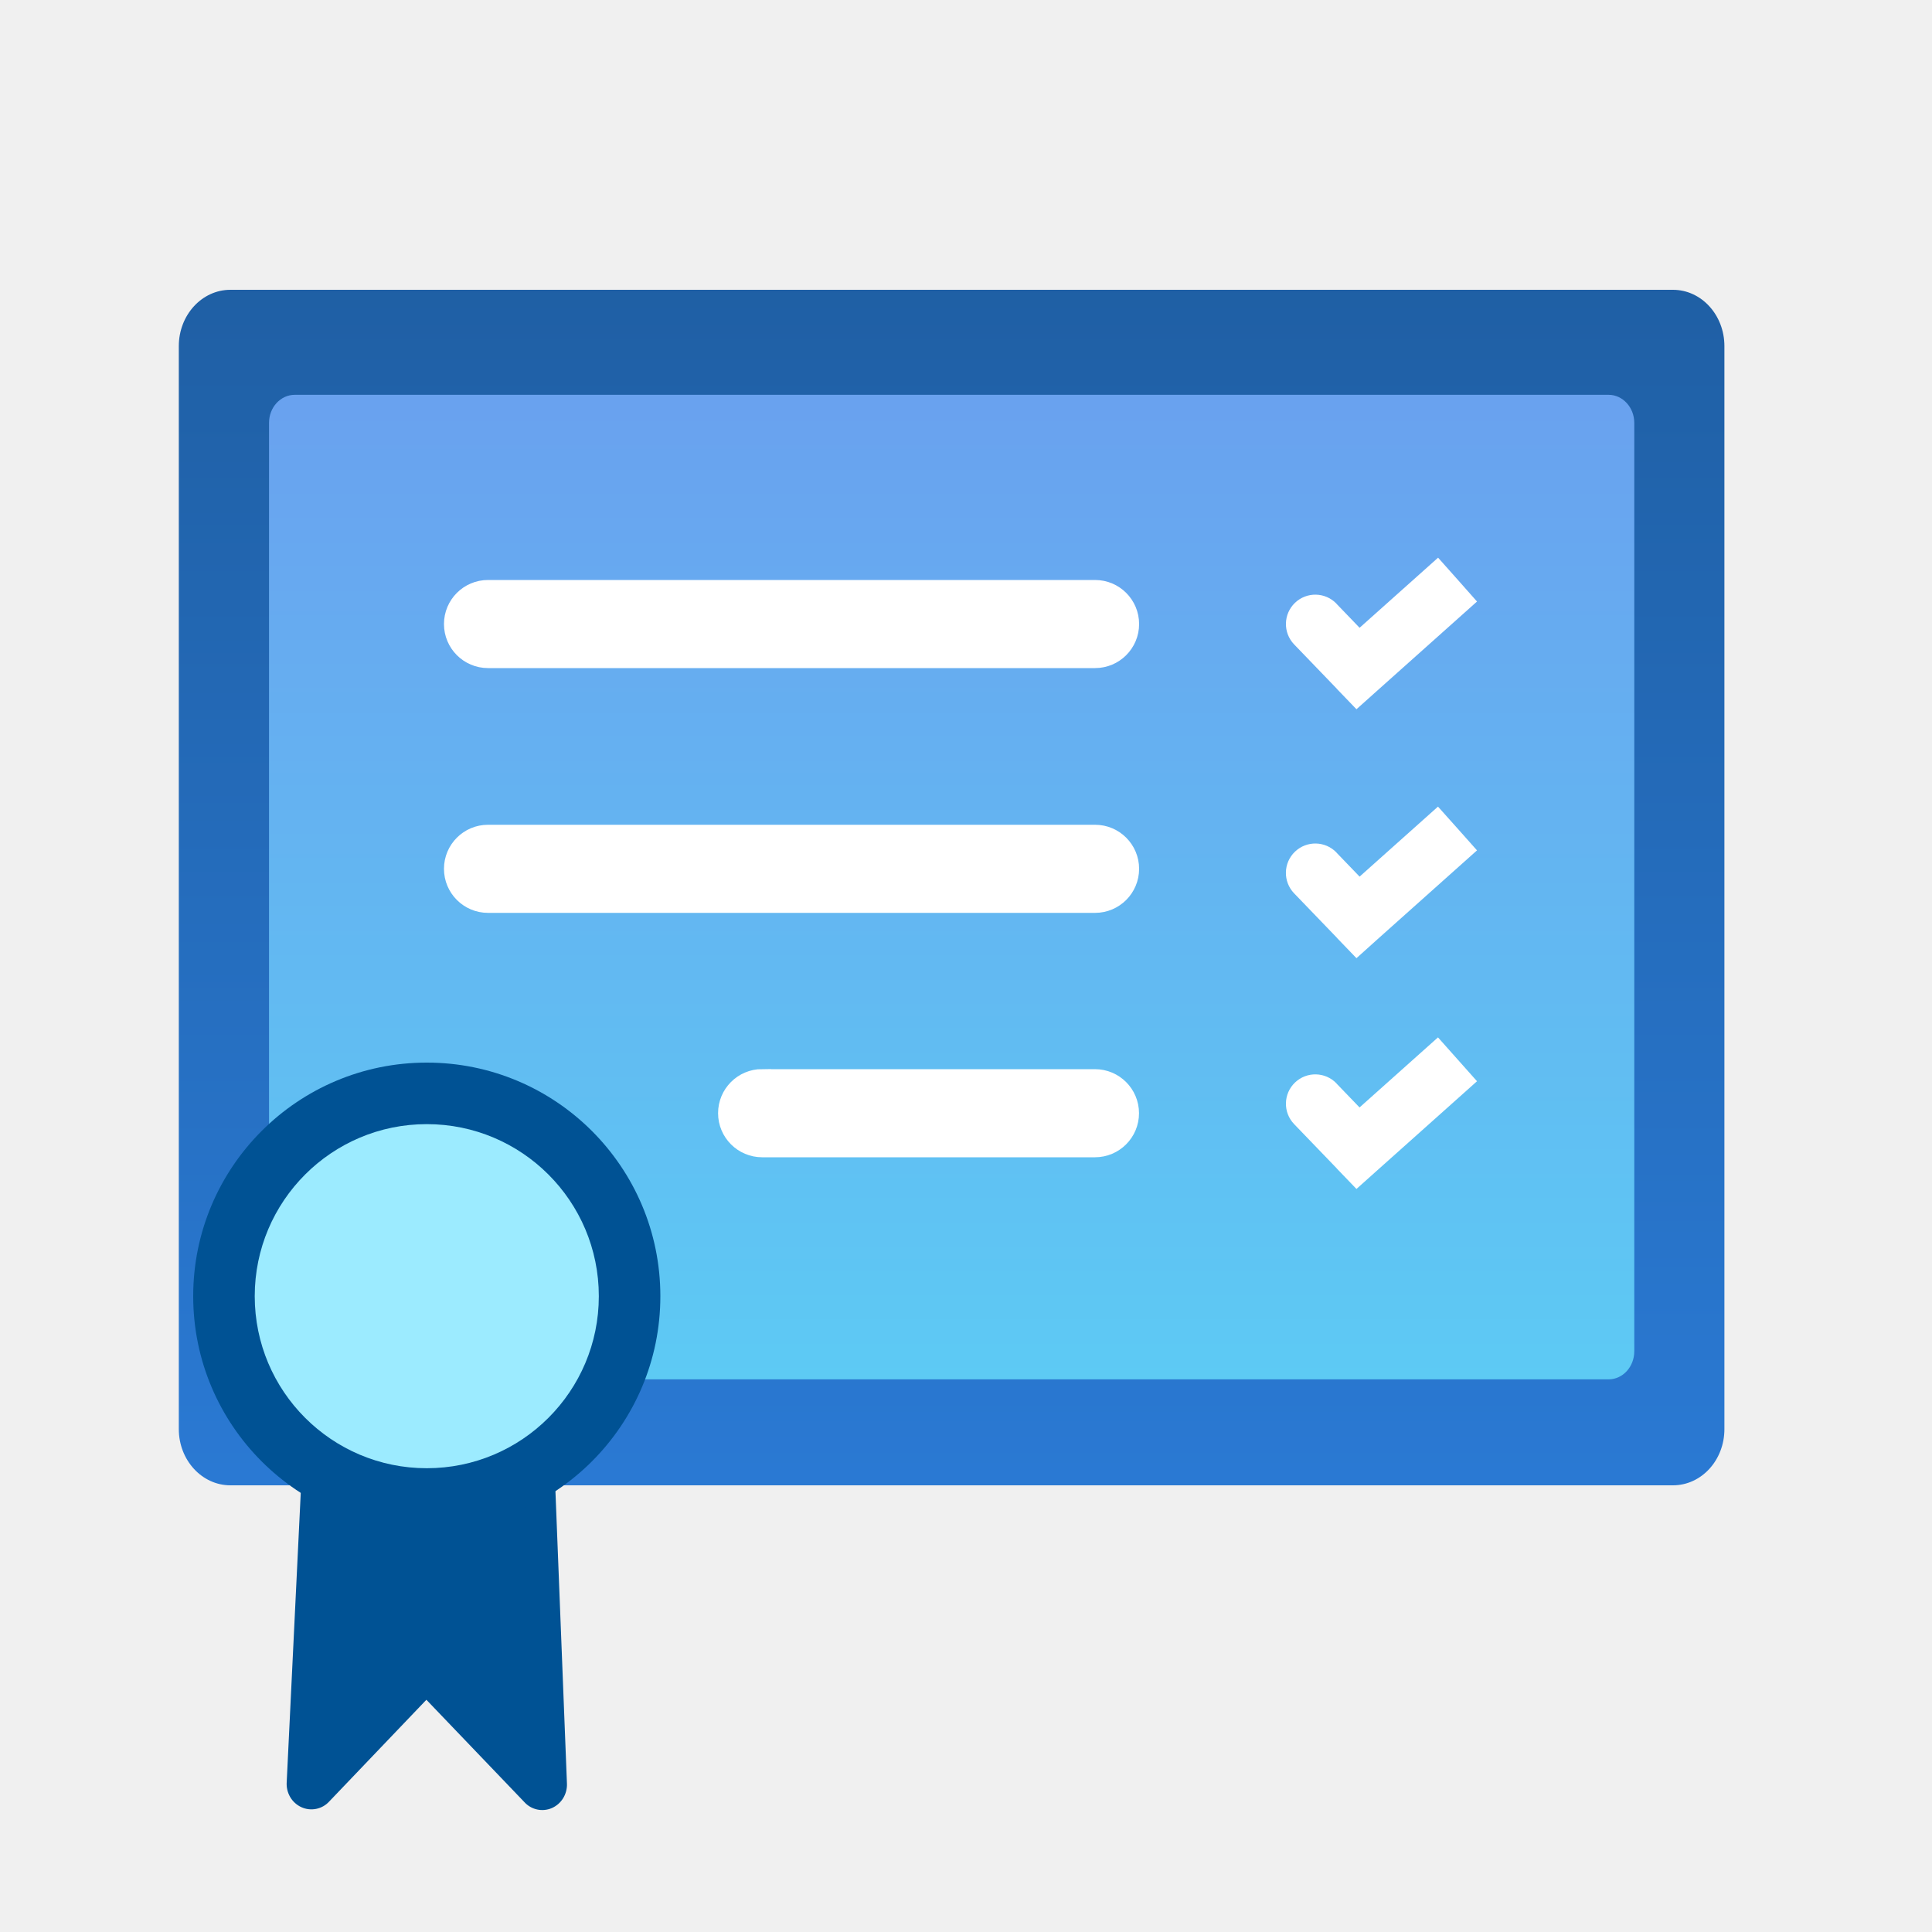
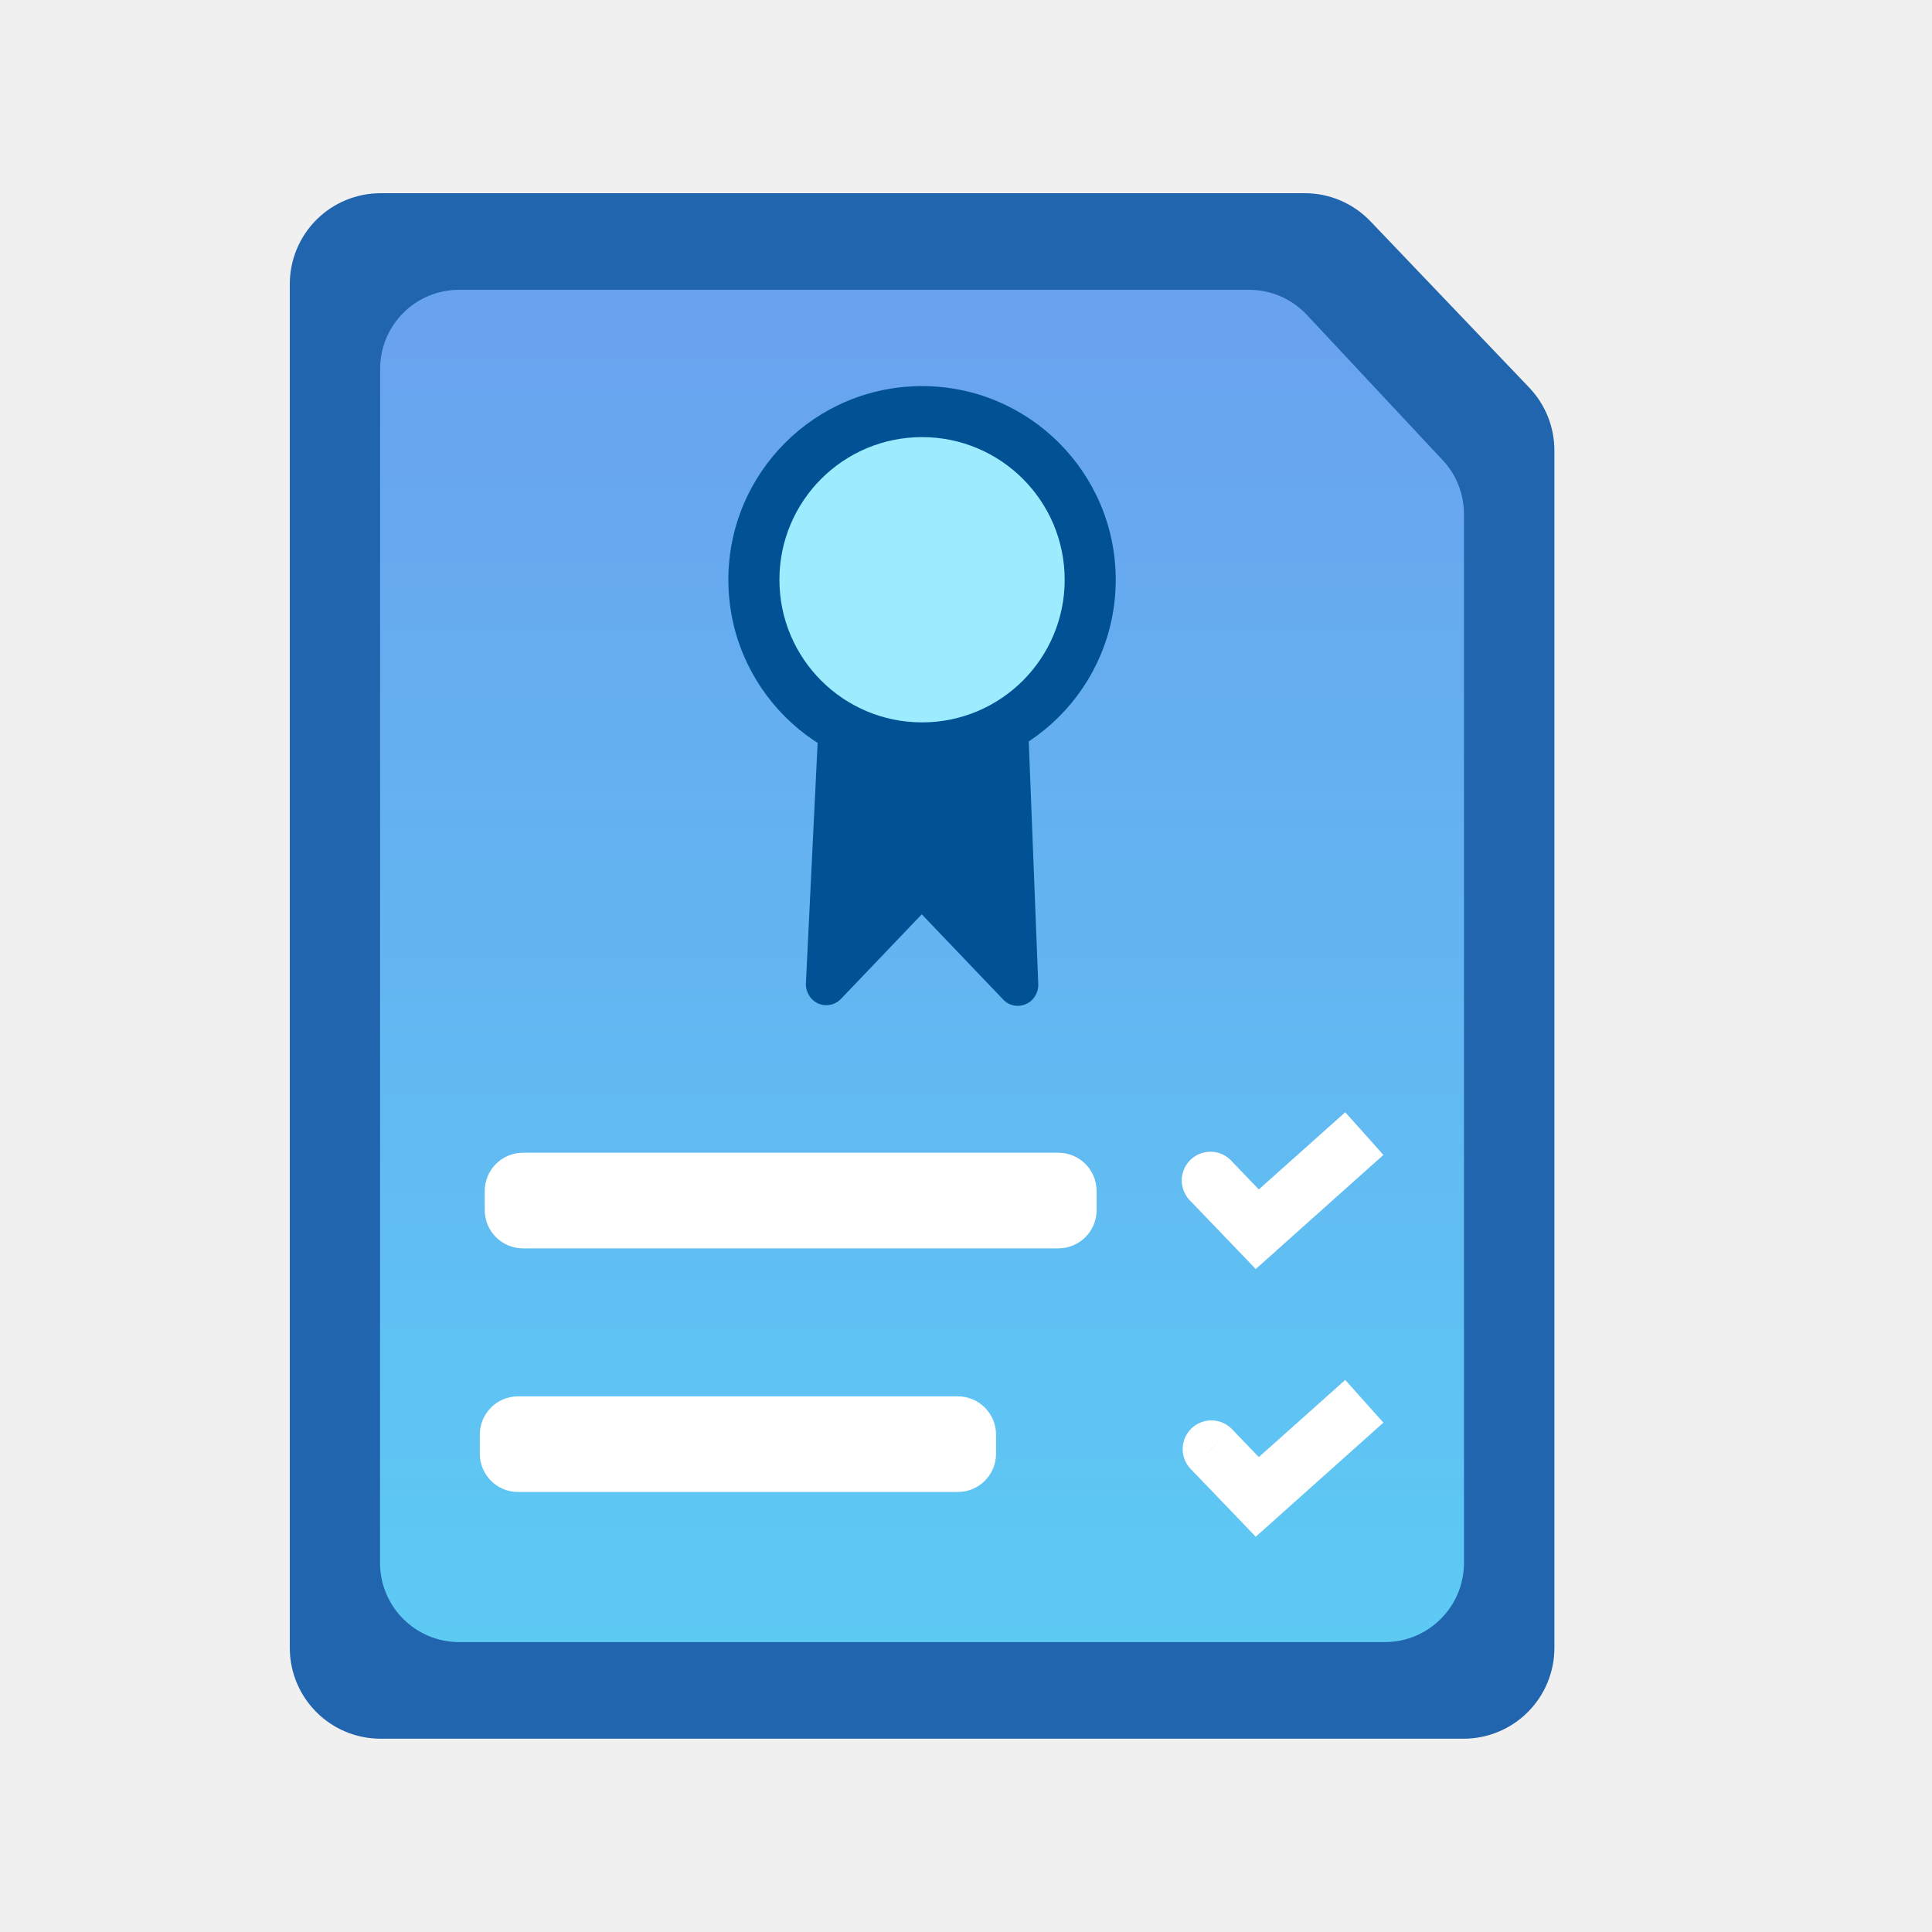
<svg xmlns="http://www.w3.org/2000/svg" fill="none" viewBox="0 0 20 20" class="msportalfx-svg-placeholder">
-   <path fill="url(#pQyBVFV93__a)" d="M17.318 3H2.385c-.295 0-.534.261-.534.583v11.211c0 .322.24.582.534.582h14.933c.295 0 .533-.26.533-.582V3.583c0-.322-.238-.583-.533-.583" />
-   <path fill="url(#pQyBVFV93__b)" d="M16.652 4.087h-13.6c-.148 0-.267.13-.267.29v9.61c0 .161.12.292.267.292h13.6c.147 0 .266-.13.266-.291v-9.61c0-.161-.12-.291-.266-.291" />
-   <path fill="#fff" d="M13.836 6.25a.304.304 0 1 0-.44.42l.22-.21zm.222.67-.22.21.204.212.218-.195zm-.442-.46-.22.21.443.46.219-.21.22-.21-.443-.46zm.442.46.202.227 1.03-.92L15.089 6l-.202-.227-1.03.92zm-.222 1.906a.304.304 0 1 0-.44.421l.22-.21zm.222.67-.22.211.204.212.218-.196zm-.442-.46-.22.211.443.46.219-.21.22-.211-.443-.46zm.442.46.202.227 1.03-.92-.202-.227-.202-.226-1.03.92zm-.222 1.72a.304.304 0 1 0-.44.42l.22-.21zm.222.67-.22.21.204.212.218-.195zm-.442-.46-.22.21.443.46.219-.21.22-.21-.443-.46zm.442.46.202.227 1.03-.92-.202-.227-.202-.227-1.03.92z" />
-   <path fill="#fff" stroke="#fff" stroke-width=".184" d="M5.052 8.63h6.284a.364.364 0 0 1 0 .728H5.052a.364.364 0 0 1 0-.728Zm2.838 2.53h3.445a.364.364 0 0 1 0 .728H7.89a.364.364 0 0 1 0-.729ZM5.052 6.096h6.284a.364.364 0 0 1 0 .728H5.052a.364.364 0 0 1 0-.728Z" />
-   <path fill="#005294" d="M5.737 15.11a1.92 1.92 0 0 1-1.303.515 1.92 1.92 0 0 1-1.304-.514l-.162 3.337a.27.27 0 0 0 .036.155.26.26 0 0 0 .116.105.25.25 0 0 0 .289-.06l1.005-1.052 1.014 1.059a.25.25 0 0 0 .285.062.26.26 0 0 0 .116-.101.27.27 0 0 0 .04-.152z" />
-   <path fill="#005294" d="M4.418 15.836a2.418 2.418 0 1 0 0-4.836 2.418 2.418 0 0 0 0 4.836" />
-   <path fill="#9CEBFF" d="M4.418 15.199a1.78 1.78 0 1 0 0-3.562 1.78 1.78 0 0 0 0 3.562" />
+   <path fill="#2165AF" d="M3 2.941A.94.94 0 0 1 3.941 2h9.565a.94.94 0 0 1 .681.291l1.644 1.722c.167.175.26.408.26.65v12.396a.94.94 0 0 1-.941.94H3.94A.94.94 0 0 1 3 17.06z" />
+   <path fill="url(#pQyBVFV93__a)" d="M3.935 3.818c0-.452.366-.818.818-.818h8.177a.82.82 0 0 1 .598.259l1.407 1.505c.142.151.22.351.22.559V16.18a.82.82 0 0 1-.817.819H4.752a.82.82 0 0 1-.818-.819z" />
+   <path fill="#fff" d="M12.754 12.024a.297.297 0 1 0-.428.411l.214-.205zm.261.7-.214.206.198.207.214-.19zm-.475-.494-.214.205.475.495.214-.205.214-.206-.475-.495zm.475.495.198.221 1.108-.99-.197-.221-.198-.221-1.109.99zm-.261 2.07a.297.297 0 1 0-.428.412L12.54 15zm.261.7-.214.206.198.207.214-.19zm-.475-.494-.214.206.475.494.214-.205.214-.206-.475-.495zm.475.495.198.221 1.108-.99-.197-.22-.198-.222-1.109.99z" />
+   <rect width="5.146" height=".792" x="5.066" y="14.554" fill="#fff" stroke="#fff" stroke-width=".198" rx=".297" />
+   <rect width="6.136" height=".792" x="5.117" y="12.032" fill="#fff" stroke="#fff" stroke-width=".198" rx=".297" />
+   <path fill="#005294" d="M10.639 7.405a1.6 1.6 0 0 1-1.08.427 1.6 1.6 0 0 1-1.081-.427l-.135 2.767a.22.22 0 0 0 .03.128q.035.06.096.088a.21.21 0 0 0 .24-.051l.833-.872.84.879a.205.205 0 0 0 .236.051.2.2 0 0 0 .097-.084.22.22 0 0 0 .033-.126z" />
+   <path fill="#005294" d="M9.545 8.007a2.005 2.005 0 1 0 0-4.01 2.005 2.005 0 0 0 0 4.01" />
+   <path fill="#9CEBFF" d="M9.545 7.478a1.476 1.476 0 1 0 0-2.953 1.476 1.476 0 0 0 0 2.953" />
  <defs>
-     <linearGradient id="pQyBVFV93__a" x1="11.069" x2="11.069" y1="2.792" y2="16.663" gradientUnits="userSpaceOnUse">
-       <stop stop-color="#1F5FA4" />
-       <stop offset=".9" stop-color="#2A79D3" />
-     </linearGradient>
-     <linearGradient id="pQyBVFV93__b" x1="9.851" x2="9.851" y1="2.839" y2="16.798" gradientUnits="userSpaceOnUse">
+     <linearGradient id="pQyBVFV93__a" x1="9.545" x2="9.545" y1="1.286" y2="20.459" gradientUnits="userSpaceOnUse">
      <stop offset=".1" stop-color="#69A2EF" />
      <stop offset="1" stop-color="#5AD4F5" />
    </linearGradient>
  </defs>
  <style>.msportalfx-svg-c01{fill:#fff}.msportalfx-svg-c02{fill:#e5e5e5}.msportalfx-svg-c03{fill:#a0a1a2}.msportalfx-svg-c04{fill:#7a7a7a}.msportalfx-svg-c05{fill:#3e3e3e}.msportalfx-svg-c06{fill:#1e1e1e}.msportalfx-svg-c07{fill:#0f0f0f}.msportalfx-svg-c08{fill:#ba141a}.msportalfx-svg-c09{fill:#dd5900}.msportalfx-svg-c10{fill:#ff8c00}.msportalfx-svg-c11{fill:#fcd116}.msportalfx-svg-c12{fill:#fee087}.msportalfx-svg-c13{fill:#b8d432}.msportalfx-svg-c14,.msportalfx-svg-c32{fill:#57a300}.msportalfx-svg-c15{fill:#59b4d9}.msportalfx-svg-c16{fill:#3999c6}.msportalfx-svg-c17{fill:#804998}.msportalfx-svg-c18{fill:#ec008c}.msportalfx-svg-c19{fill:#0072c6}.msportalfx-svg-c20{fill:#68217a}.msportalfx-svg-c21{fill:#00188f}.msportalfx-svg-c22{fill:#e81123}.fxs-mode-light .msportalfx-svg-c22{fill:#a4262c}.msportalfx-svg-c23{fill:#cae3f3}.msportalfx-svg-c24{fill:#59aed3}.msportalfx-svg-c25{fill:#4c3b12}.msportalfx-svg-c26{fill:#be9555}.msportalfx-svg-c27{fill:#4f4d52}.msportalfx-svg-c28{fill:#ef6f59}.msportalfx-svg-c29{fill:#f7cb64}.msportalfx-svg-c30{fill:#fdd8db}.msportalfx-svg-c31{fill:#f6ffec}.msportalfx-svg-c33{fill:#8a2da5}.msportalfx-svg-c34{fill:#e00b1c}.msportalfx-svg-c35{fill:#015cda}.msportalfx-svg-c36{fill:#5db300}.msportalfx-svg-c97{fill:#ffb900}.msportalfx-svg-c98{fill:#00a4ef}.msportalfx-svg-c99{fill:#f25022}.msportalfx-inverted-theme .msportalfx-svg-c05,.fxs-theme-dark .msportalfx-svg-c05{fill:#777}.msportalfx-inverted-theme .msportalfx-svg-c07,.fxs-theme-dark .msportalfx-svg-c07{fill:#f2f2f2}.msportalfx-svg-palette-white{fill:#fff}.msportalfx-svg-palette-blue{fill:#015cda}.msportalfx-svg-palette-black{fill:#1e1e1e}.msportalfx-svg-palette-green{fill:#57a300}.msportalfx-svg-palette-gray{fill:#a0a1a2}.msportalfx-svg-palette-inherit{fill:inherit}.msportalfx-svg-badge{position:absolute;left:0;bottom:0;min-height:10px;min-width:10px}.fxc-menu-icon&gt;.msportalfx-svg-badge{left:-2px;bottom:-2px;min-height:8px;min-width:8px}.msportalfx-svg-disabled{filter:grayscale(100%)}.msportalfx-svg-loading-square{animation:ProgressFlagAnimation 1.45s infinite ease-in-out;transform-origin:50%}.msportalfx-svg-loading-square:nth-child(1){animation-delay:0s}.msportalfx-svg-loading-square:nth-child(2){animation-delay:.2s}.msportalfx-svg-loading-square:nth-child(3){animation-delay:.4s}@keyframes ProgressFlagAnimation{0%{transform:scale(1);opacity:.3}36.1%{transform:scale(1.06);opacity:1}50%{transform:scale(1.06);opacity:1}86.1%{transform:scale(1);opacity:.3}}.msportalfx-svg-flip-horizontal&gt;svg,svg.msportalfx-svg-flip-horizontal{transform:scaleX(-1)}.msportalfx-svg-fabric-rotate360{animation:ImageRotation 1.3s cubic-bezier(.53,.21,.29,.67) infinite}@keyframes ImageRotation{0%{transform:rotate(-45deg)}100%{transform:rotate(315deg)}}.fxs-svg-number .msportalfx-font-bold{font-size:10px;fill:#0065ad}.fxs-svg-number .fxs-svg-circle{stroke-width:0%;fill:#0078d4}.fxs-svg-number .fxs-svg-text{fill:#fff;font-size:10px}.fxs-svg-number.msportalfx-svg-disabled{filter:grayscale(0%)}.fxs-svg-number.msportalfx-svg-disabled .fxs-svg-circle{fill:#fff;stroke-width:1px;stroke:#949494}.fxs-svg-number.msportalfx-svg-disabled .fxs-svg-text{fill:#949494}.fxs-theme-dark .fxs-svg-number .fxs-svg-text{fill:#0f0f0f}.fxs-theme-dark .fxs-svg-number .fxs-svg-circle{stroke-width:0%;fill:#0078d4}.fxs-theme-dark .fxs-svg-number.msportalfx-svg-disabled .fxs-svg-circle{fill:#0f0f0f;stroke-width:1px;stroke:#949494}.fxs-theme-dark .fxs-svg-number.msportalfx-svg-disabled .fxs-svg-text{fill:#949494}</style>
</svg>
